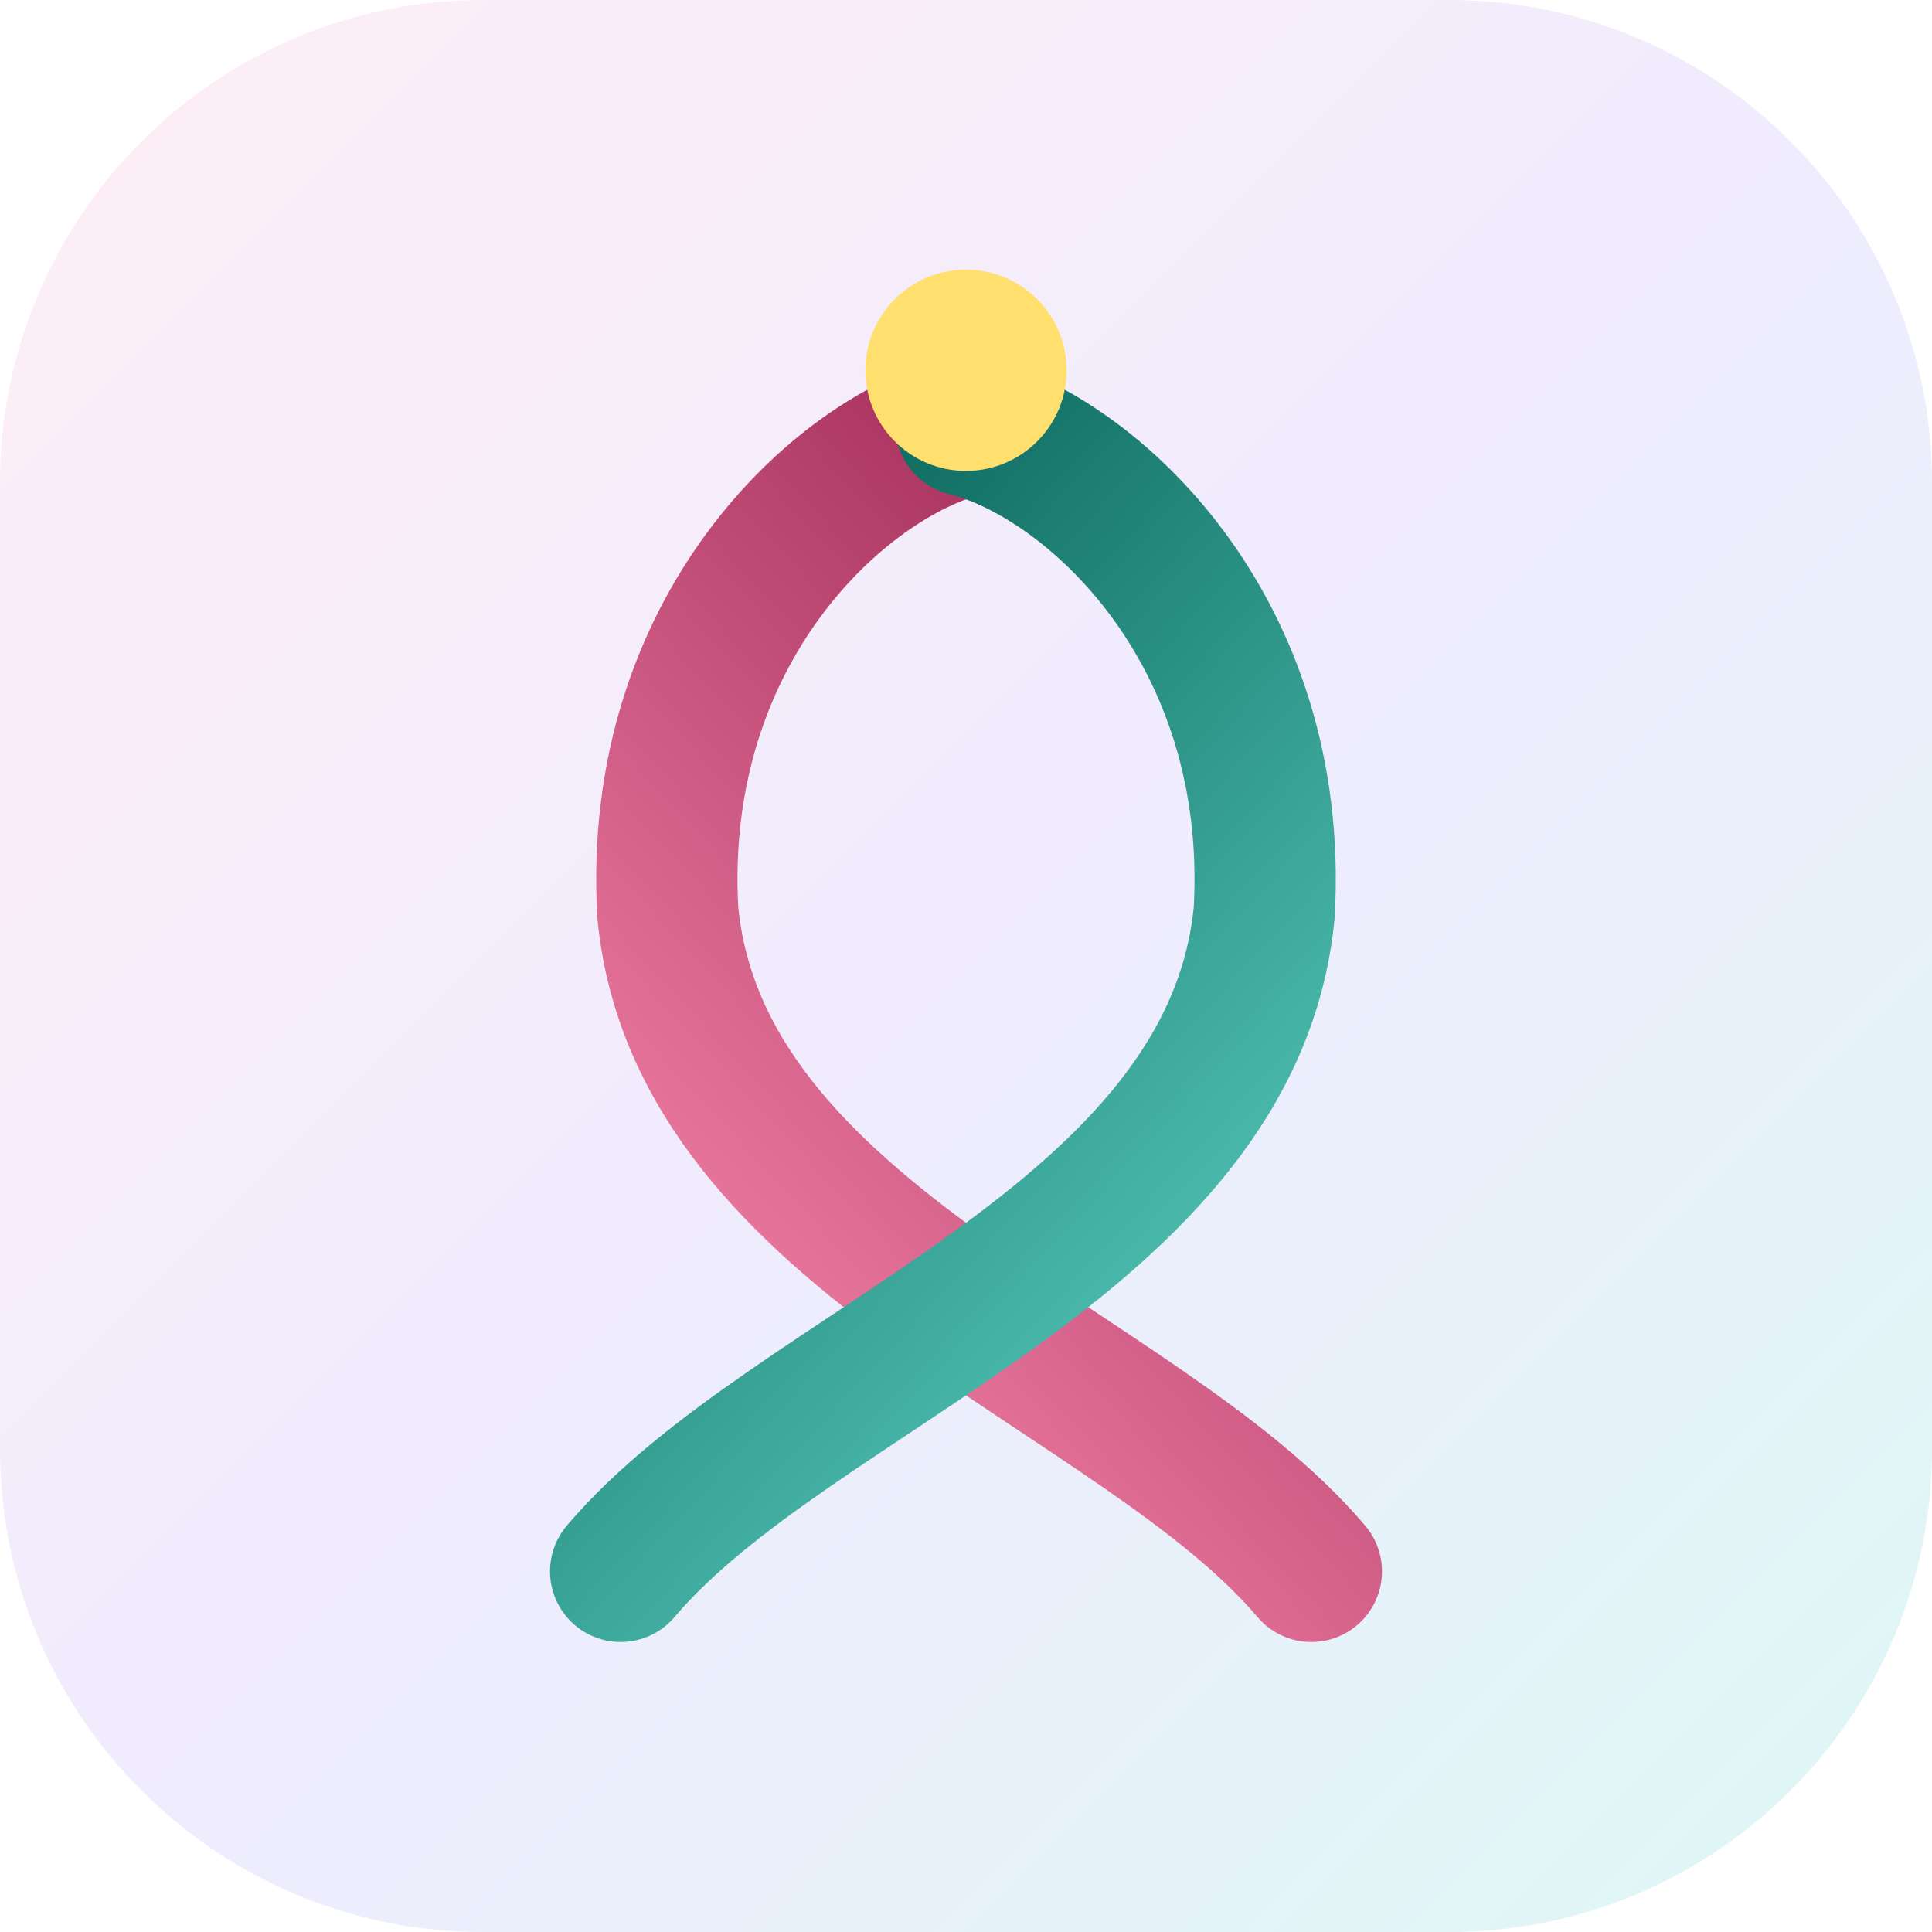
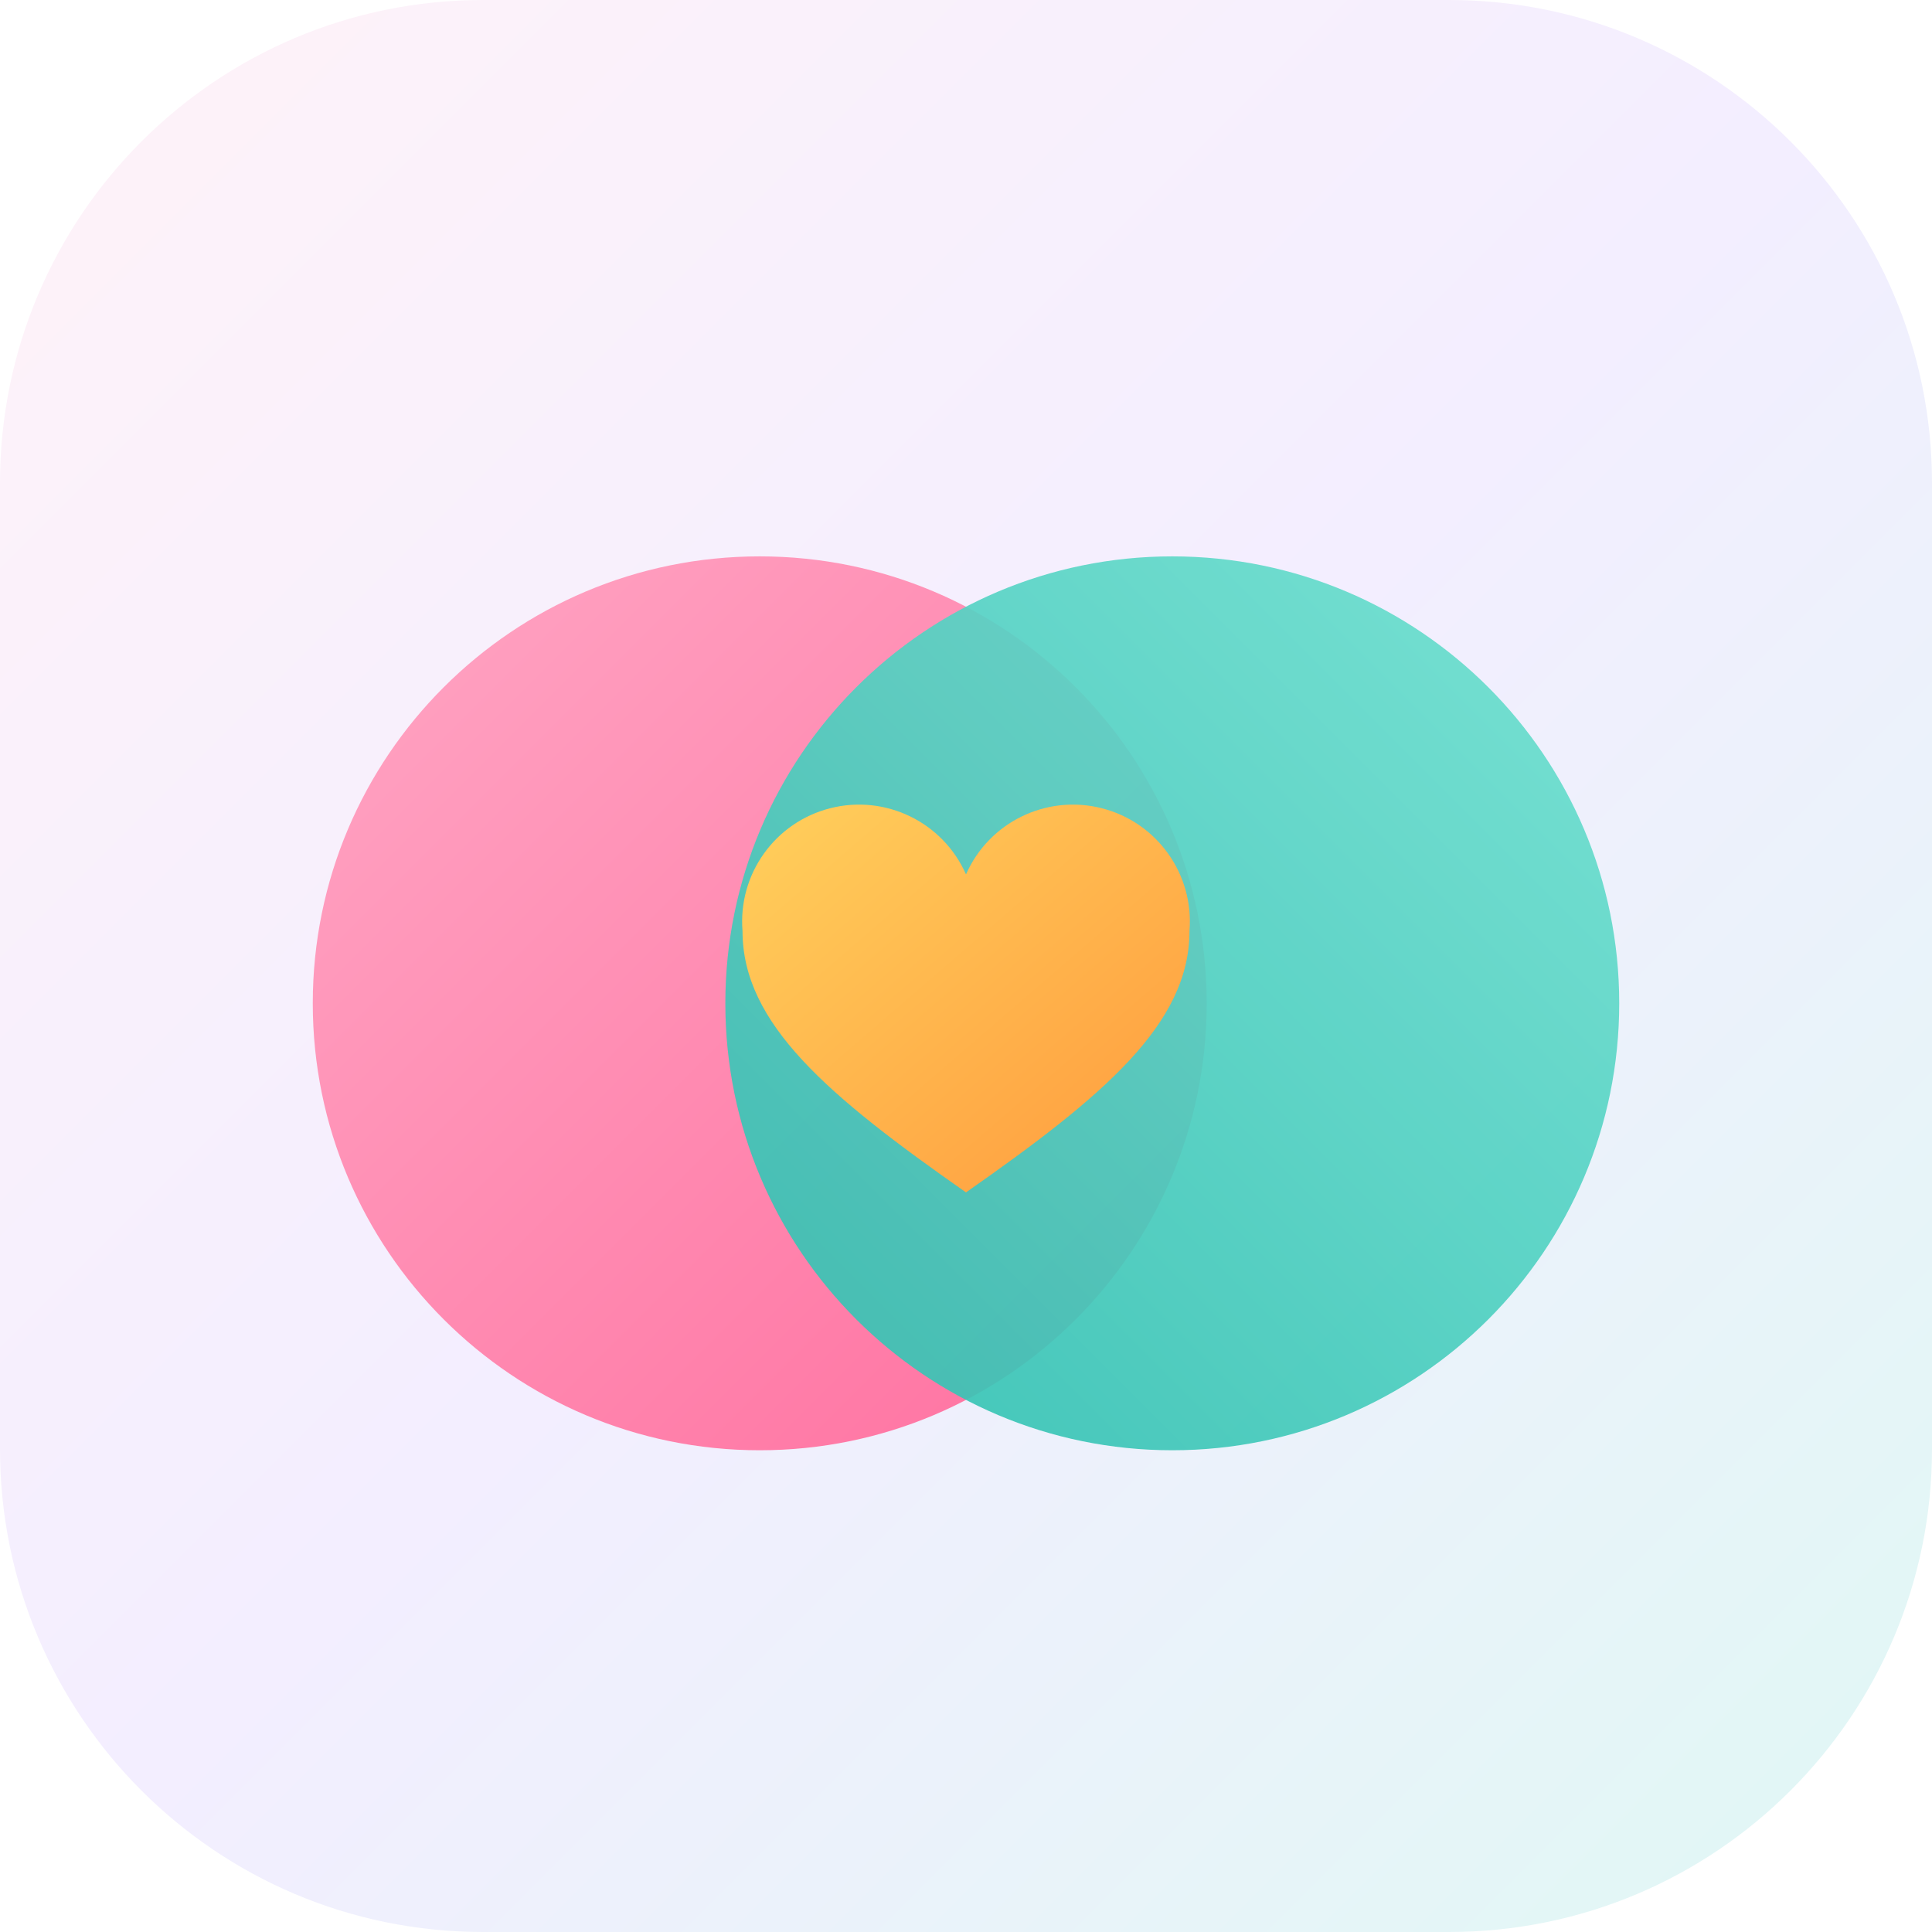
<svg width="96" height="96" viewBox="0 0 96 96" fill="none" aria-hidden="true" focusable="false">
  <defs>
-     <linearGradient id="lgt-bg" x1="0%" y1="0%" x2="100%" y2="100%">
-       <stop offset="0%" stop-color="#FFEEF4" />
-       <stop offset="52%" stop-color="#EFECFE" />
-       <stop offset="100%" stop-color="#DDF8F4" />
+     <linearGradient id="lgtile-bg" x1="0%" y1="0%" x2="100%" y2="100%">
+       <stop offset="0%" stop-color="#FFF3F8" />
+       <stop offset="50%" stop-color="#F3EEFF" />
+       <stop offset="100%" stop-color="#DFF8F4" />
    </linearGradient>
-     <linearGradient id="lgt-a" x1="0%" y1="100%" x2="60%" y2="0%">
-       <stop offset="0%" stop-color="#FF8FB3" />
-       <stop offset="100%" stop-color="#A32D59" />
+     <linearGradient id="lgtile-l" x1="0%" y1="0%" x2="100%" y2="100%">
+       <stop offset="0%" stop-color="#FFA6C4" />
+       <stop offset="100%" stop-color="#FF6F9F" />
    </linearGradient>
-     <linearGradient id="lgt-b" x1="100%" y1="100%" x2="40%" y2="0%">
-       <stop offset="0%" stop-color="#5FD6C8" />
-       <stop offset="100%" stop-color="#0E6A5F" />
+     <linearGradient id="lgtile-r" x1="100%" y1="0%" x2="0%" y2="100%">
+       <stop offset="0%" stop-color="#6FE0D0" />
+       <stop offset="100%" stop-color="#2FBFB0" />
+     </linearGradient>
+     <linearGradient id="lgtile-heart" x1="0%" y1="0%" x2="100%" y2="100%">
+       <stop offset="0%" stop-color="#FFD05C" />
+       <stop offset="100%" stop-color="#FF9A3D" />
    </linearGradient>
  </defs>
-   <rect width="96" height="96" rx="24" fill="url(#lgt-bg)" />
-   <g fill="none" stroke-width="9" stroke-linecap="round" transform="translate(48 50) scale(0.78) translate(-48 -48)">
-     <path d="M70 84C59 71 31 63 29 42 28 24 40 13 48 11" stroke="url(#lgt-a)" />
-     <path d="M26 84C37 71 65 63 67 42 68 24 56 13 48 11" stroke="url(#lgt-b)" />
+   <rect width="96" height="96" rx="24" fill="url(#lgtile-bg)" />
+   <g transform="translate(48 49) scale(0.8541667) translate(-48 -49)">
+     <circle cx="36" cy="50" r="26" fill="url(#lgtile-l)" />
+     <circle cx="60" cy="50" r="26" fill="url(#lgtile-r)" opacity="0.92" />
+     <path d="M48 61c-8-5.6-13-9.8-13-15.2a6.8 6.8 0 0 1 13-3.3 6.8 6.8 0 0 1 13 3.3C61 51.2 56 55.4 48 61Z" fill="url(#lgtile-heart)" />
  </g>
-   <circle cx="48" cy="18.4" r="5" fill="#FFDF6E" />
</svg>
